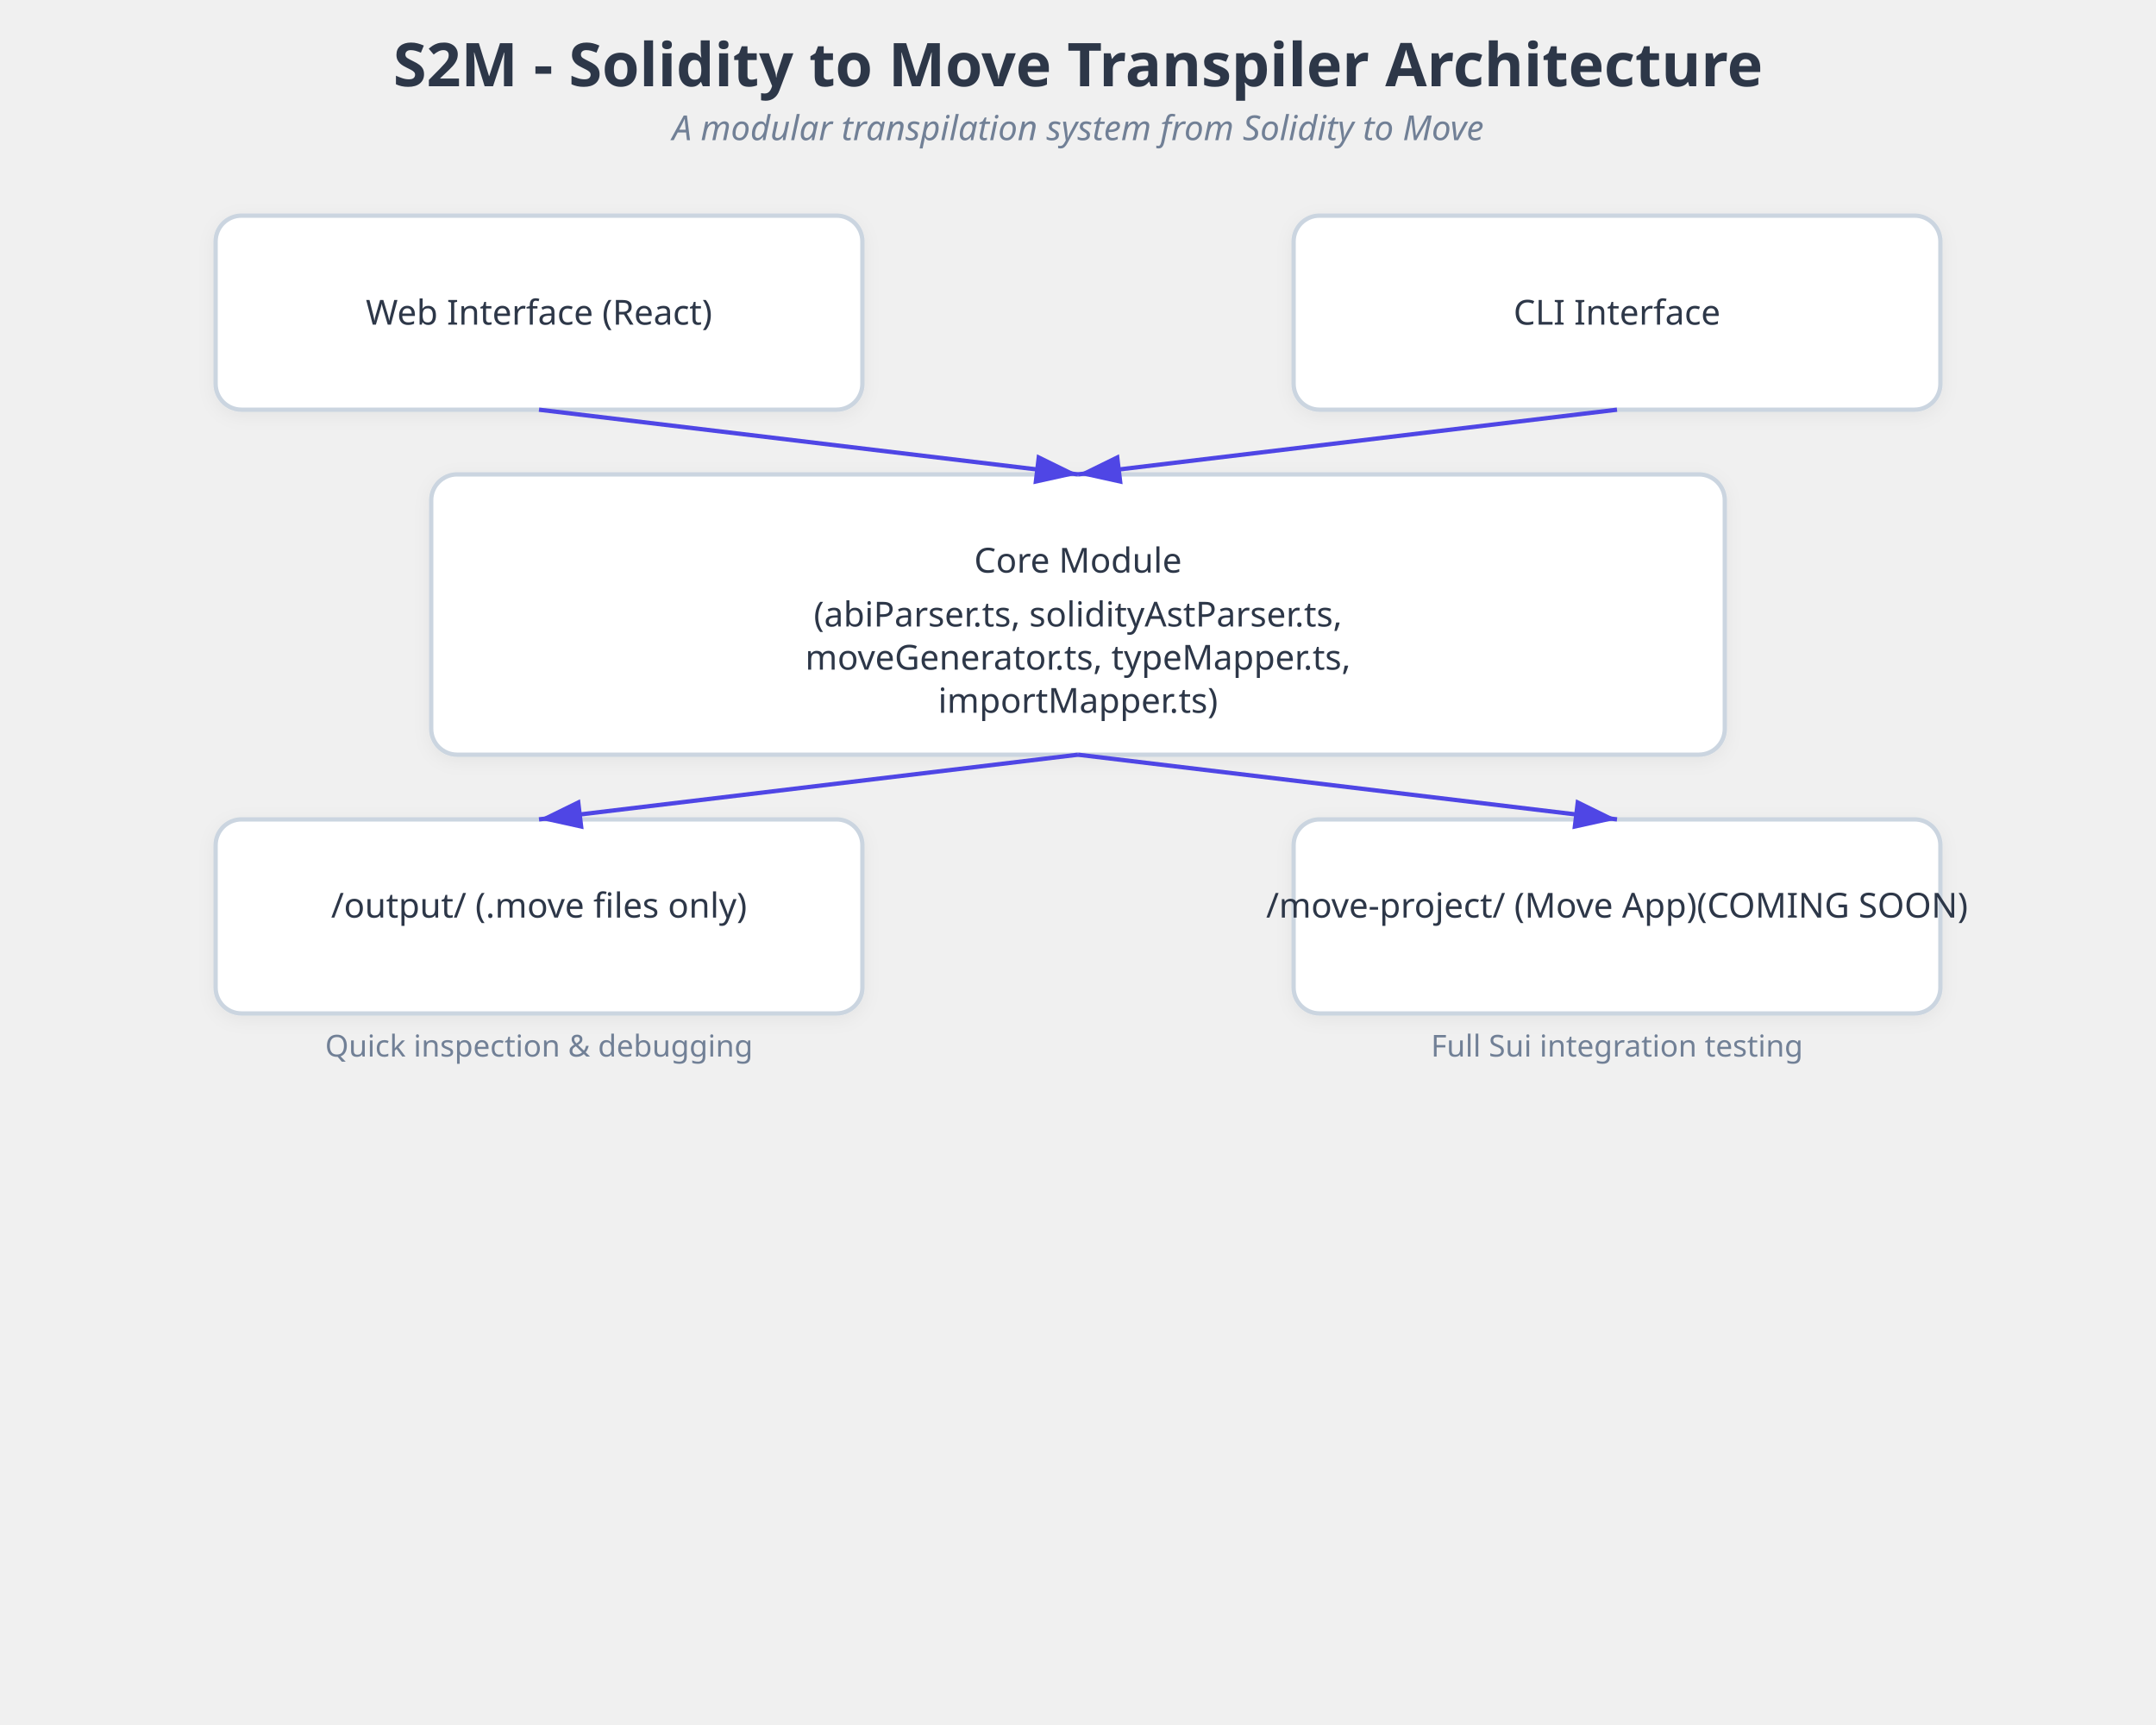
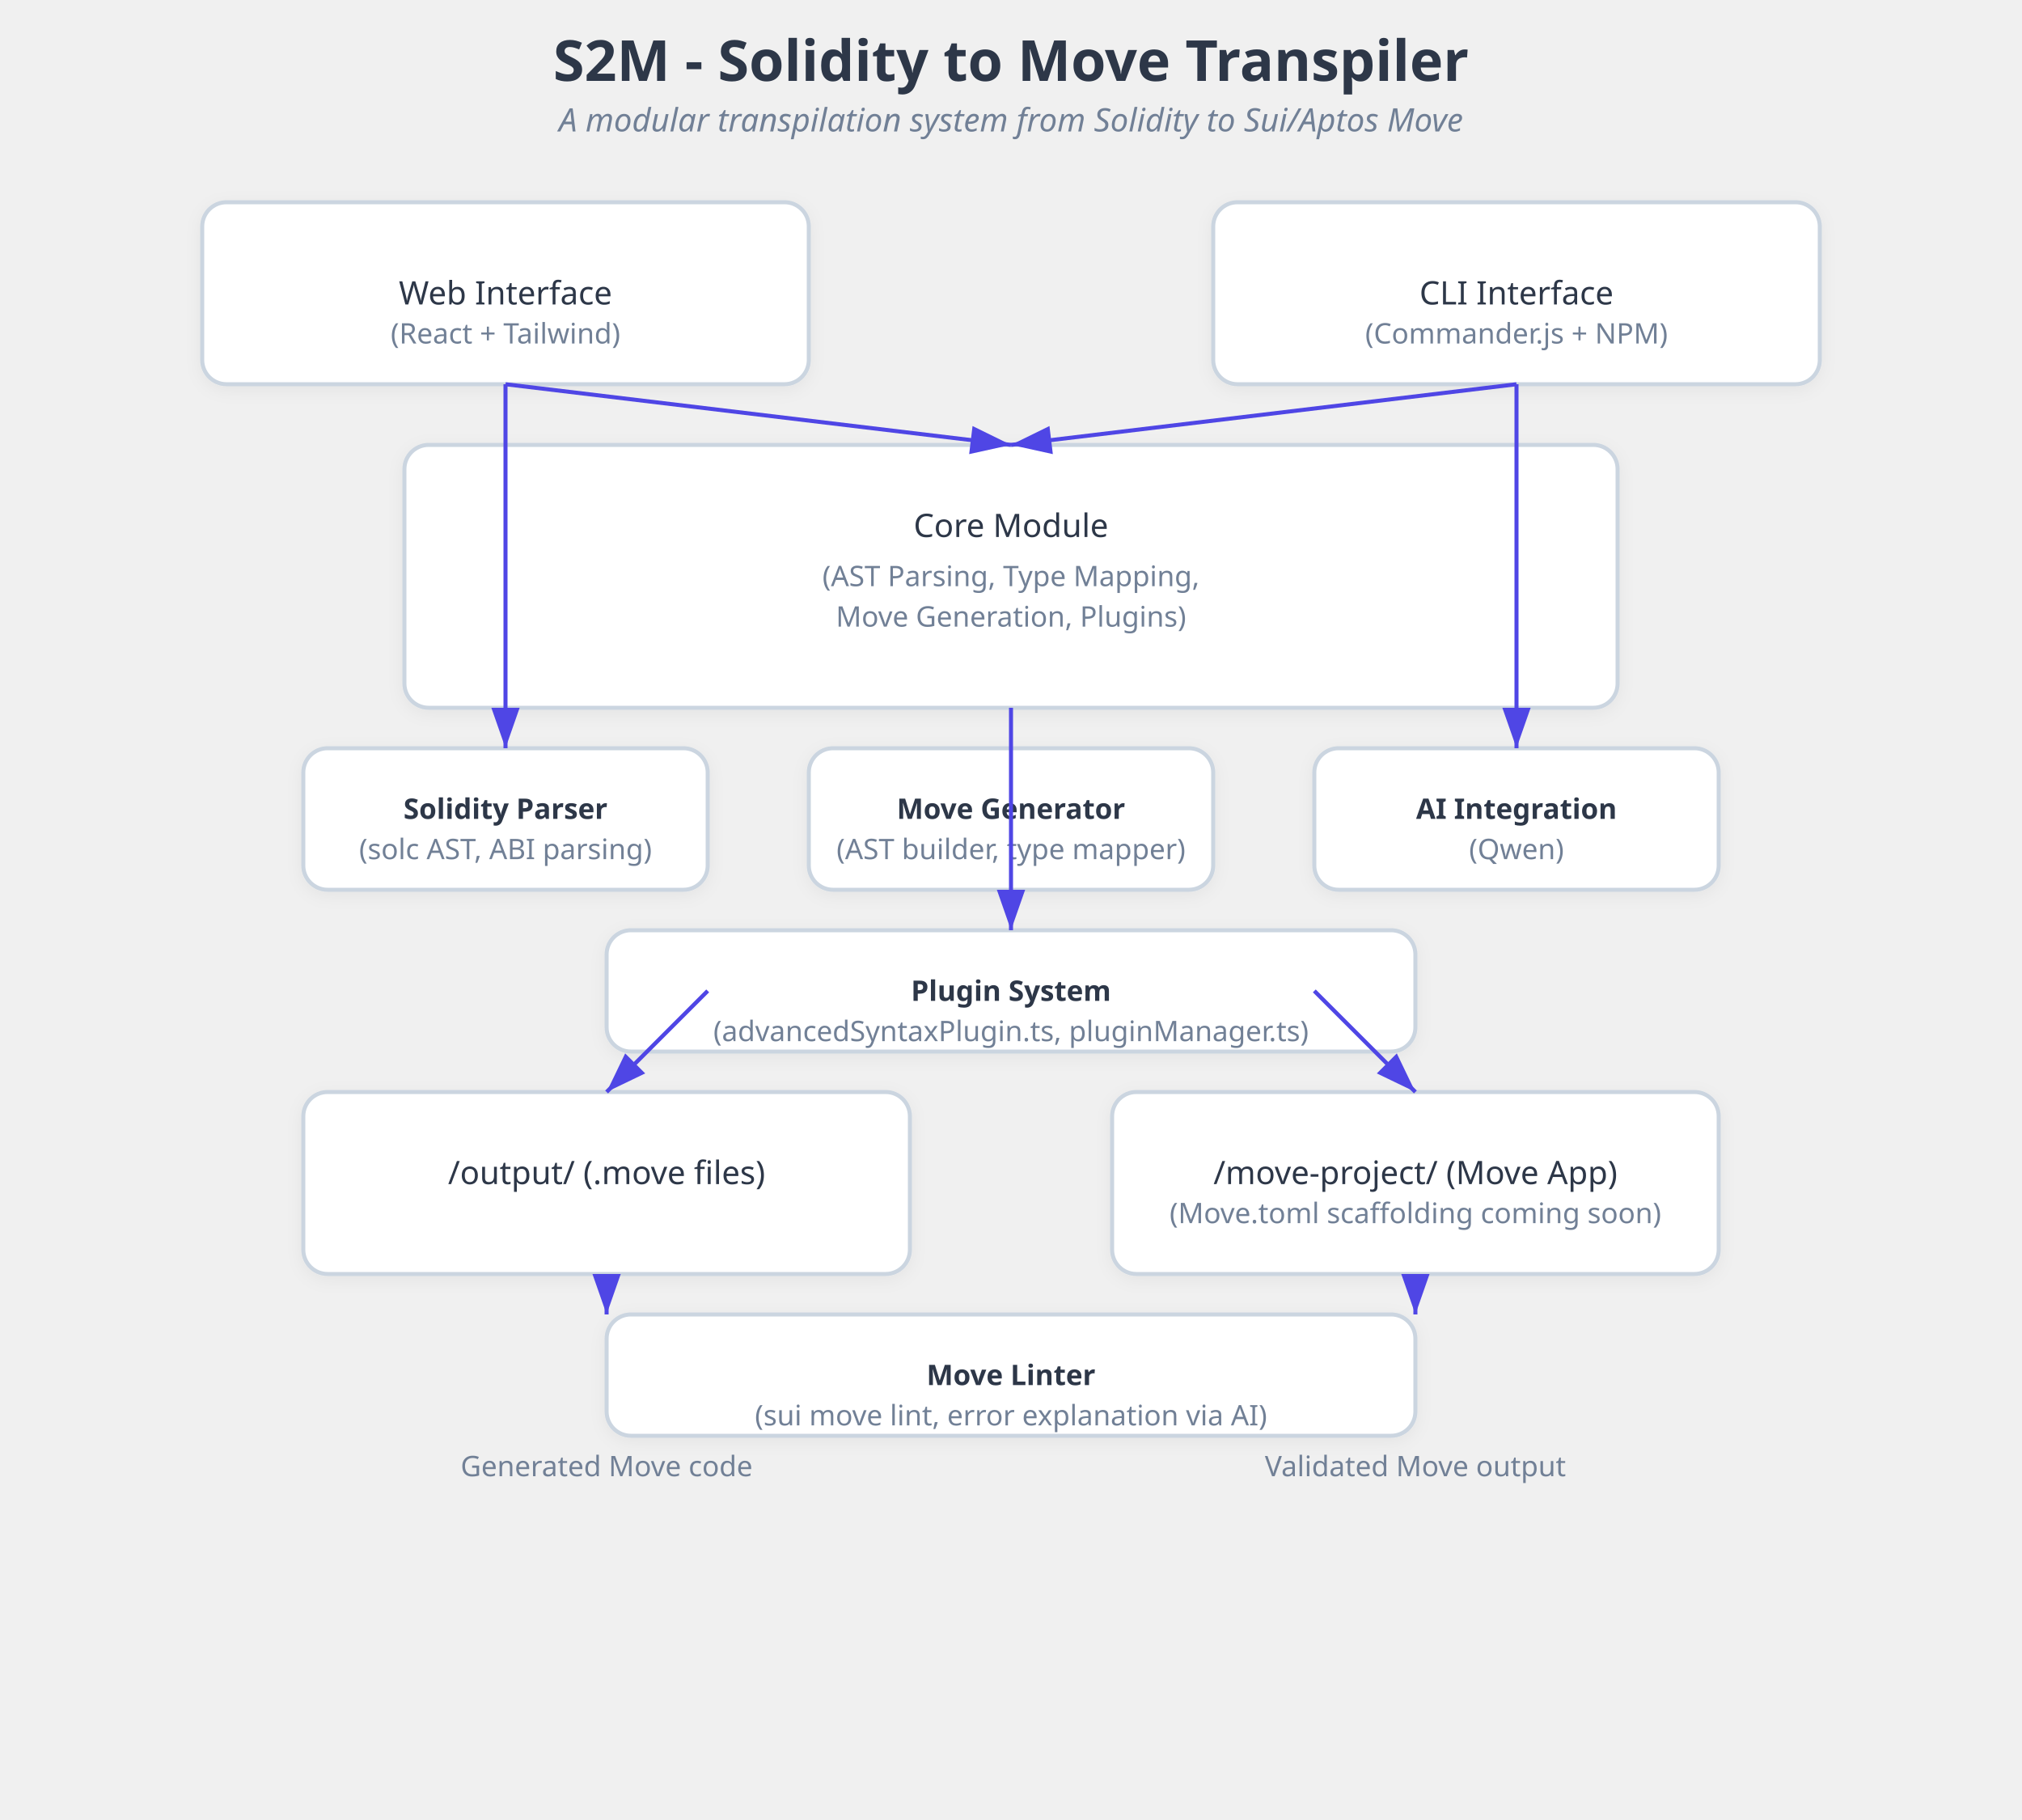
- <svg xmlns="http://www.w3.org/2000/svg" width="1000" height="800" viewBox="0 0 1000 800">
+ <svg xmlns="http://www.w3.org/2000/svg" width="1000" height="900" viewBox="0 0 1000 900">
  <style>
    .title {
      font: bold 28px 'Segoe UI', sans-serif;
      fill: #2d3748;
      text-anchor: middle;
    }
    .subtitle {
      font: italic 16px 'Segoe UI', sans-serif;
      fill: #718096;
      text-anchor: middle;
    }
    .box {
      fill: #ffffff;
      stroke: #cbd5e0;
      stroke-width: 2;
      rx: 12;
      filter: drop-shadow(0 2px 4px rgba(0,0,0,0.05));
    }
    .label {
      font: 16px 'Segoe UI', sans-serif;
      fill: #2d3748;
      text-anchor: middle;
      dominant-baseline: middle;
    }
    .arrow {
      stroke: #4f46e5;
      stroke-width: 2;
      marker-end: url(#arrowhead);
      fill: none;
    }
    .note {
      font: 14px 'Segoe UI', sans-serif;
      fill: #718096;
      text-anchor: middle;
    }
+     .component {
+       font: bold 14px 'Segoe UI', sans-serif;
+       fill: #2d3748;
+       text-anchor: middle;
+       dominant-baseline: middle;
+     }
+     .subcomponent {
+       font: 14px 'Segoe UI', sans-serif;
+       fill: #718096;
+       text-anchor: middle;
+       dominant-baseline: middle;
+     }
  </style>
  <defs>
    <marker id="arrowhead" markerWidth="10" markerHeight="7" refX="10" refY="3.5" orient="auto">
      <polygon points="0 0, 10 3.5, 0 7" fill="#4f46e5" />
    </marker>
  </defs>
-   <text x="500" y="40" class="title">S2M - Solidity to Move Transpiler Architecture</text>
-   <text x="500" y="65" class="subtitle">A modular transpilation system from Solidity to Move</text>
+   <text x="500" y="40" class="title">S2M - Solidity to Move Transpiler</text>
+   <text x="500" y="65" class="subtitle">A modular transpilation system from Solidity to Sui/Aptos Move</text>
  <rect x="100" y="100" width="300" height="90" class="box" />
-   <text x="250" y="145" class="label">Web Interface (React)</text>
+   <text x="250" y="145" class="label">Web Interface</text>
+   <text x="250" y="165" class="subcomponent">(React + Tailwind)</text>
  <rect x="600" y="100" width="300" height="90" class="box" />
  <text x="750" y="145" class="label">CLI Interface</text>
+   <text x="750" y="165" class="subcomponent">(Commander.js + NPM)</text>
  <rect x="200" y="220" width="600" height="130" class="box" />
  <text x="500" y="260" class="label">Core Module</text>
-   <text x="500" y="285" class="label">(abiParser.ts, solidityAstParser.ts,</text>
-   <text x="500" y="305" class="label">moveGenerator.ts, typeMapper.ts,</text>
-   <text x="500" y="325" class="label">importMapper.ts)</text>
+   <text x="500" y="285" class="subcomponent">(AST Parsing, Type Mapping,</text>
+   <text x="500" y="305" class="subcomponent">Move Generation, Plugins)</text>
  <line x1="250" y1="190" x2="500" y2="220" class="arrow" />
  <line x1="750" y1="190" x2="500" y2="220" class="arrow" />
-   <rect x="100" y="380" width="300" height="90" class="box" />
-   <text x="250" y="420" class="label">/output/ (.move files only)</text>
-   <rect x="600" y="380" width="300" height="90" class="box" />
-   <text x="750" y="420" class="label">/move-project/ (Move App)(COMING SOON)</text>
-   <line x1="500" y1="350" x2="250" y2="380" class="arrow" />
-   <line x1="500" y1="350" x2="750" y2="380" class="arrow" />
-   <text x="250" y="490" class="note">Quick inspection &amp; debugging</text>
-   <text x="750" y="490" class="note">Full Sui integration testing</text>
+   <rect x="150" y="370" width="200" height="70" class="box" />
+   <text x="250" y="400" class="component">Solidity Parser</text>
+   <text x="250" y="420" class="subcomponent">(solc AST, ABI parsing)</text>
+   <rect x="400" y="370" width="200" height="70" class="box" />
+   <text x="500" y="400" class="component">Move Generator</text>
+   <text x="500" y="420" class="subcomponent">(AST builder, type mapper)</text>
+   <rect x="650" y="370" width="200" height="70" class="box" />
+   <text x="750" y="400" class="component">AI Integration</text>
+   <text x="750" y="420" class="subcomponent">(Qwen)</text>
+   <line x1="250" y1="190" x2="250" y2="370" class="arrow" />
+   <line x1="750" y1="190" x2="750" y2="370" class="arrow" />
+   <rect x="300" y="460" width="400" height="60" class="box" />
+   <text x="500" y="490" class="component">Plugin System</text>
+   <text x="500" y="510" class="subcomponent">(advancedSyntaxPlugin.ts, pluginManager.ts)</text>
+   <line x1="500" y1="350" x2="500" y2="460" class="arrow" />
+   <rect x="150" y="540" width="300" height="90" class="box" />
+   <text x="300" y="580" class="label">/output/ (.move files)</text>
+   <rect x="550" y="540" width="300" height="90" class="box" />
+   <text x="700" y="580" class="label">/move-project/ (Move App)</text>
+   <text x="700" y="600" class="subcomponent">(Move.toml scaffolding coming soon)</text>
+   <line x1="350" y1="490" x2="300" y2="540" class="arrow" />
+   <line x1="650" y1="490" x2="700" y2="540" class="arrow" />
+   <rect x="300" y="650" width="400" height="60" class="box" />
+   <text x="500" y="680" class="component">Move Linter</text>
+   <text x="500" y="700" class="subcomponent">(sui move lint, error explanation via AI)</text>
+   <line x1="300" y1="630" x2="300" y2="650" class="arrow" />
+   <line x1="700" y1="630" x2="700" y2="650" class="arrow" />
+   <text x="300" y="730" class="note">Generated Move code</text>
+   <text x="700" y="730" class="note">Validated Move output</text>
</svg>
